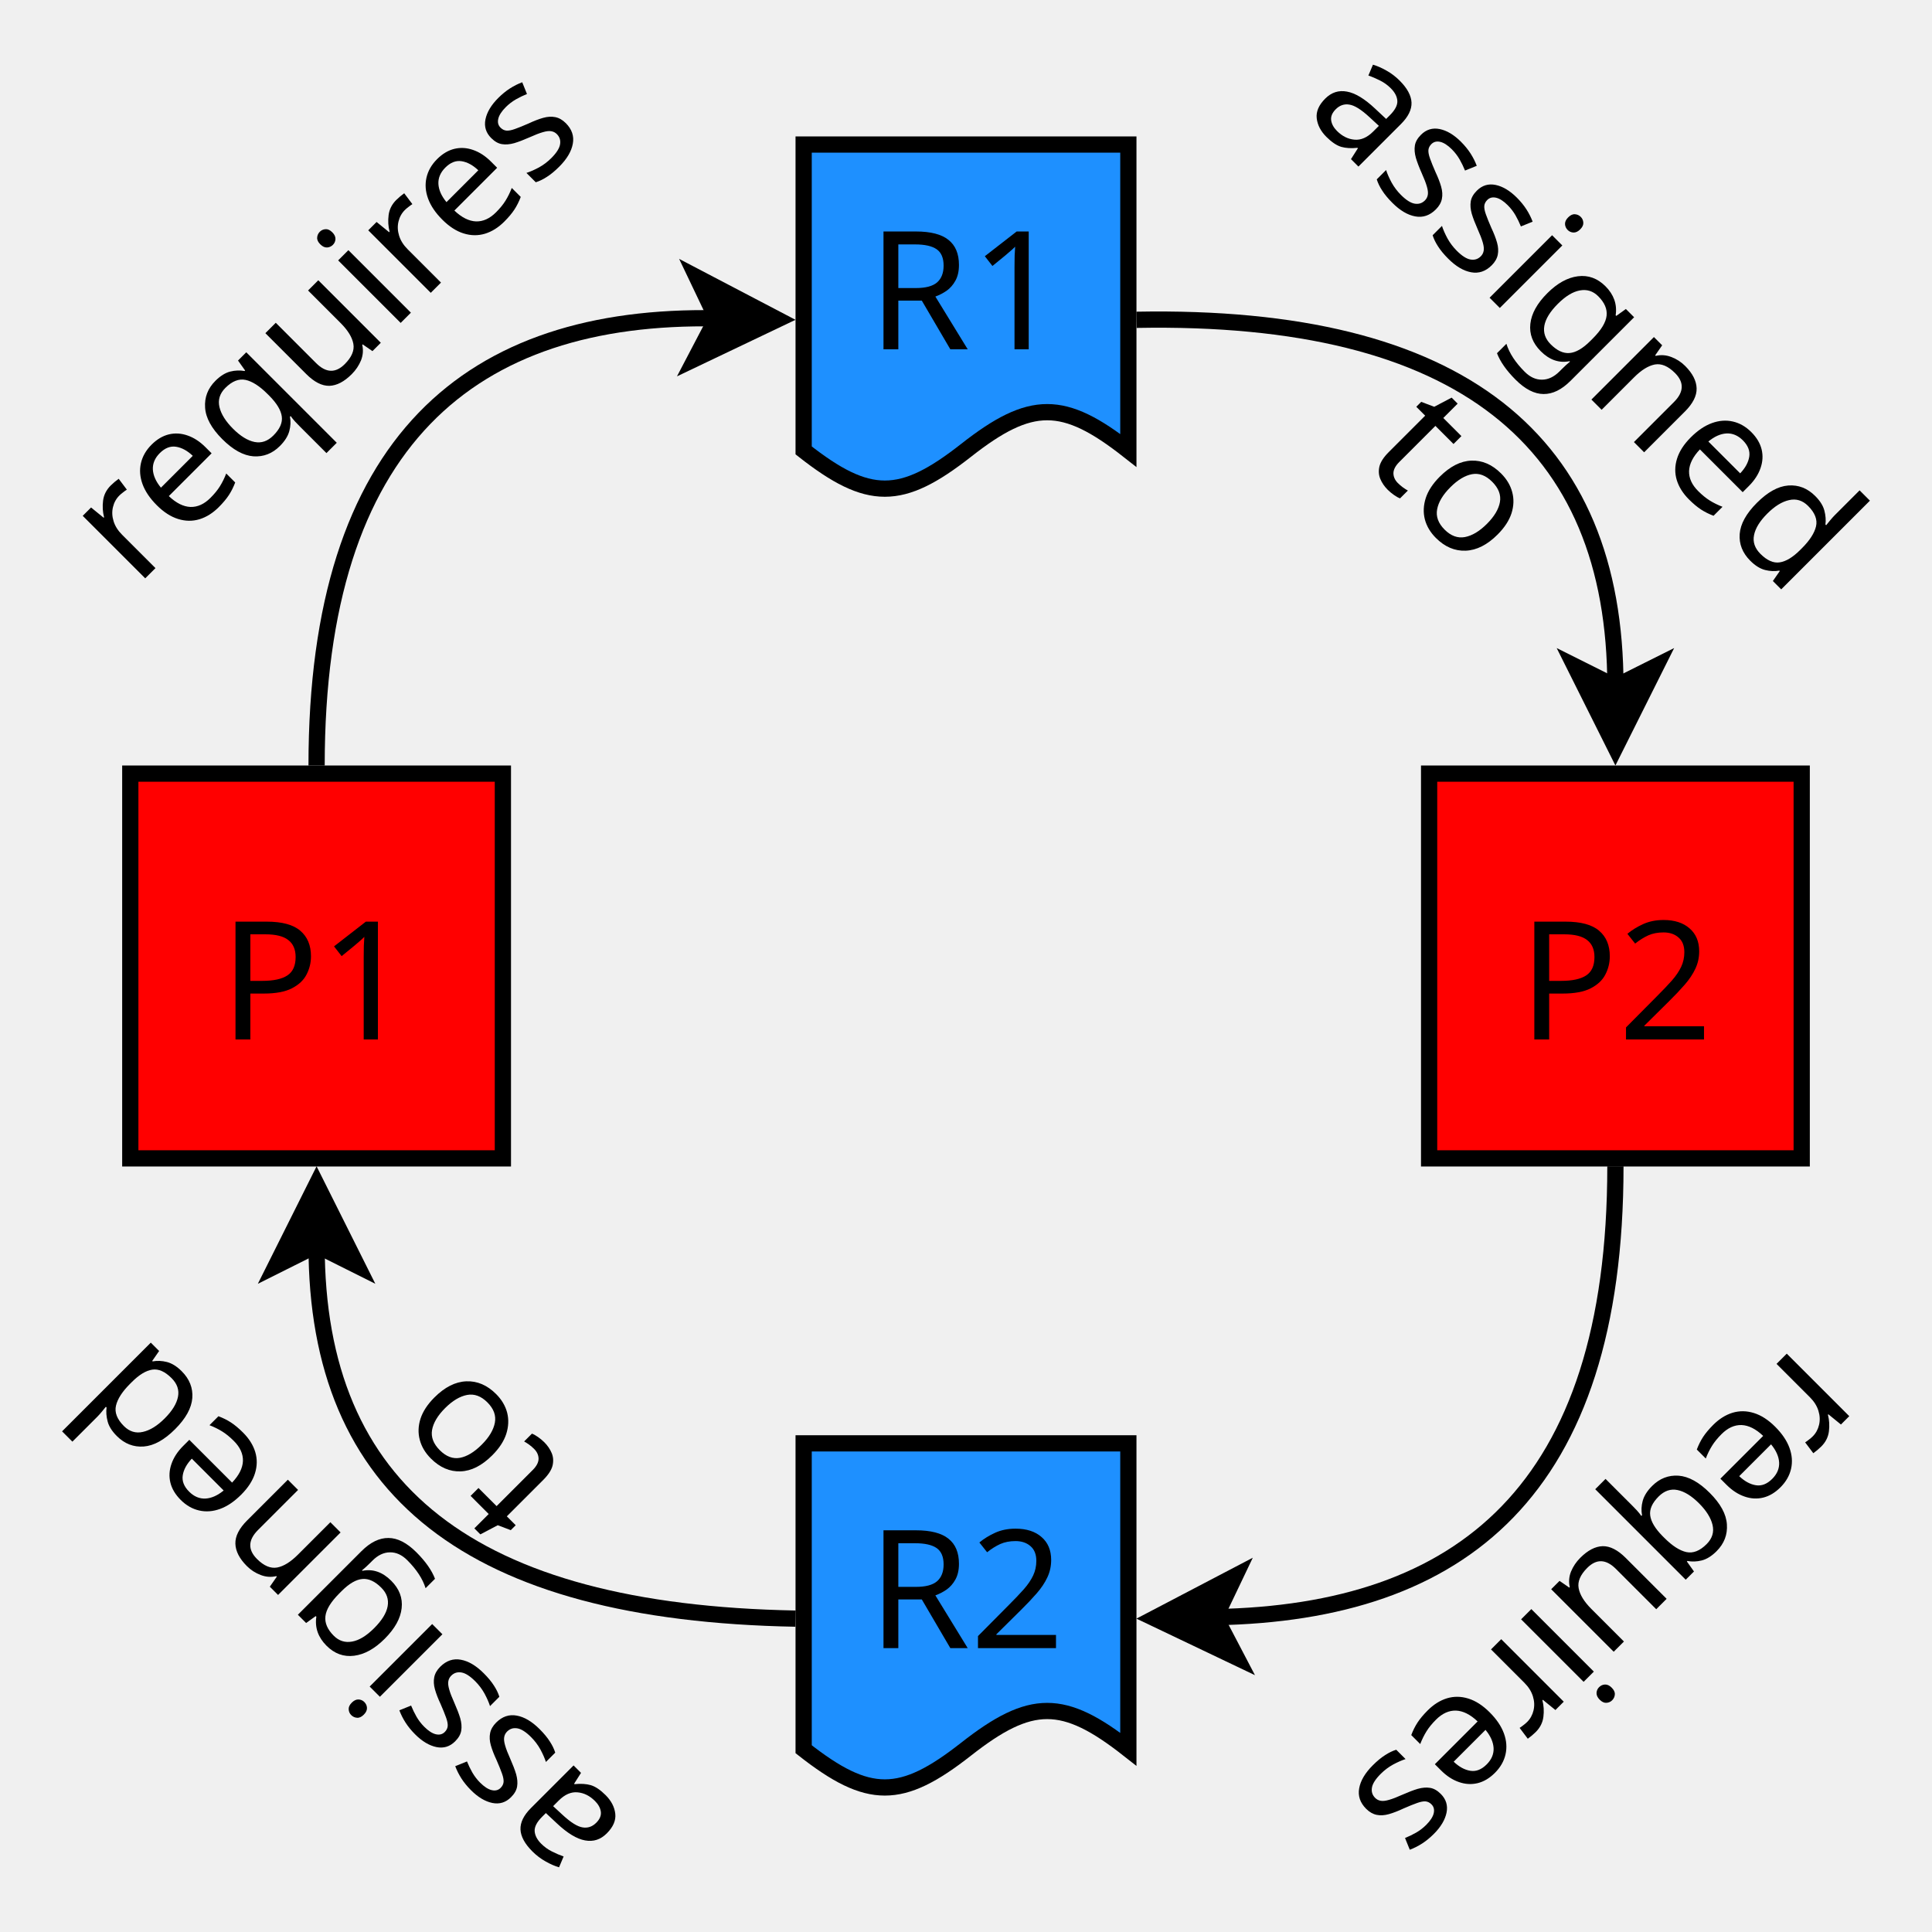
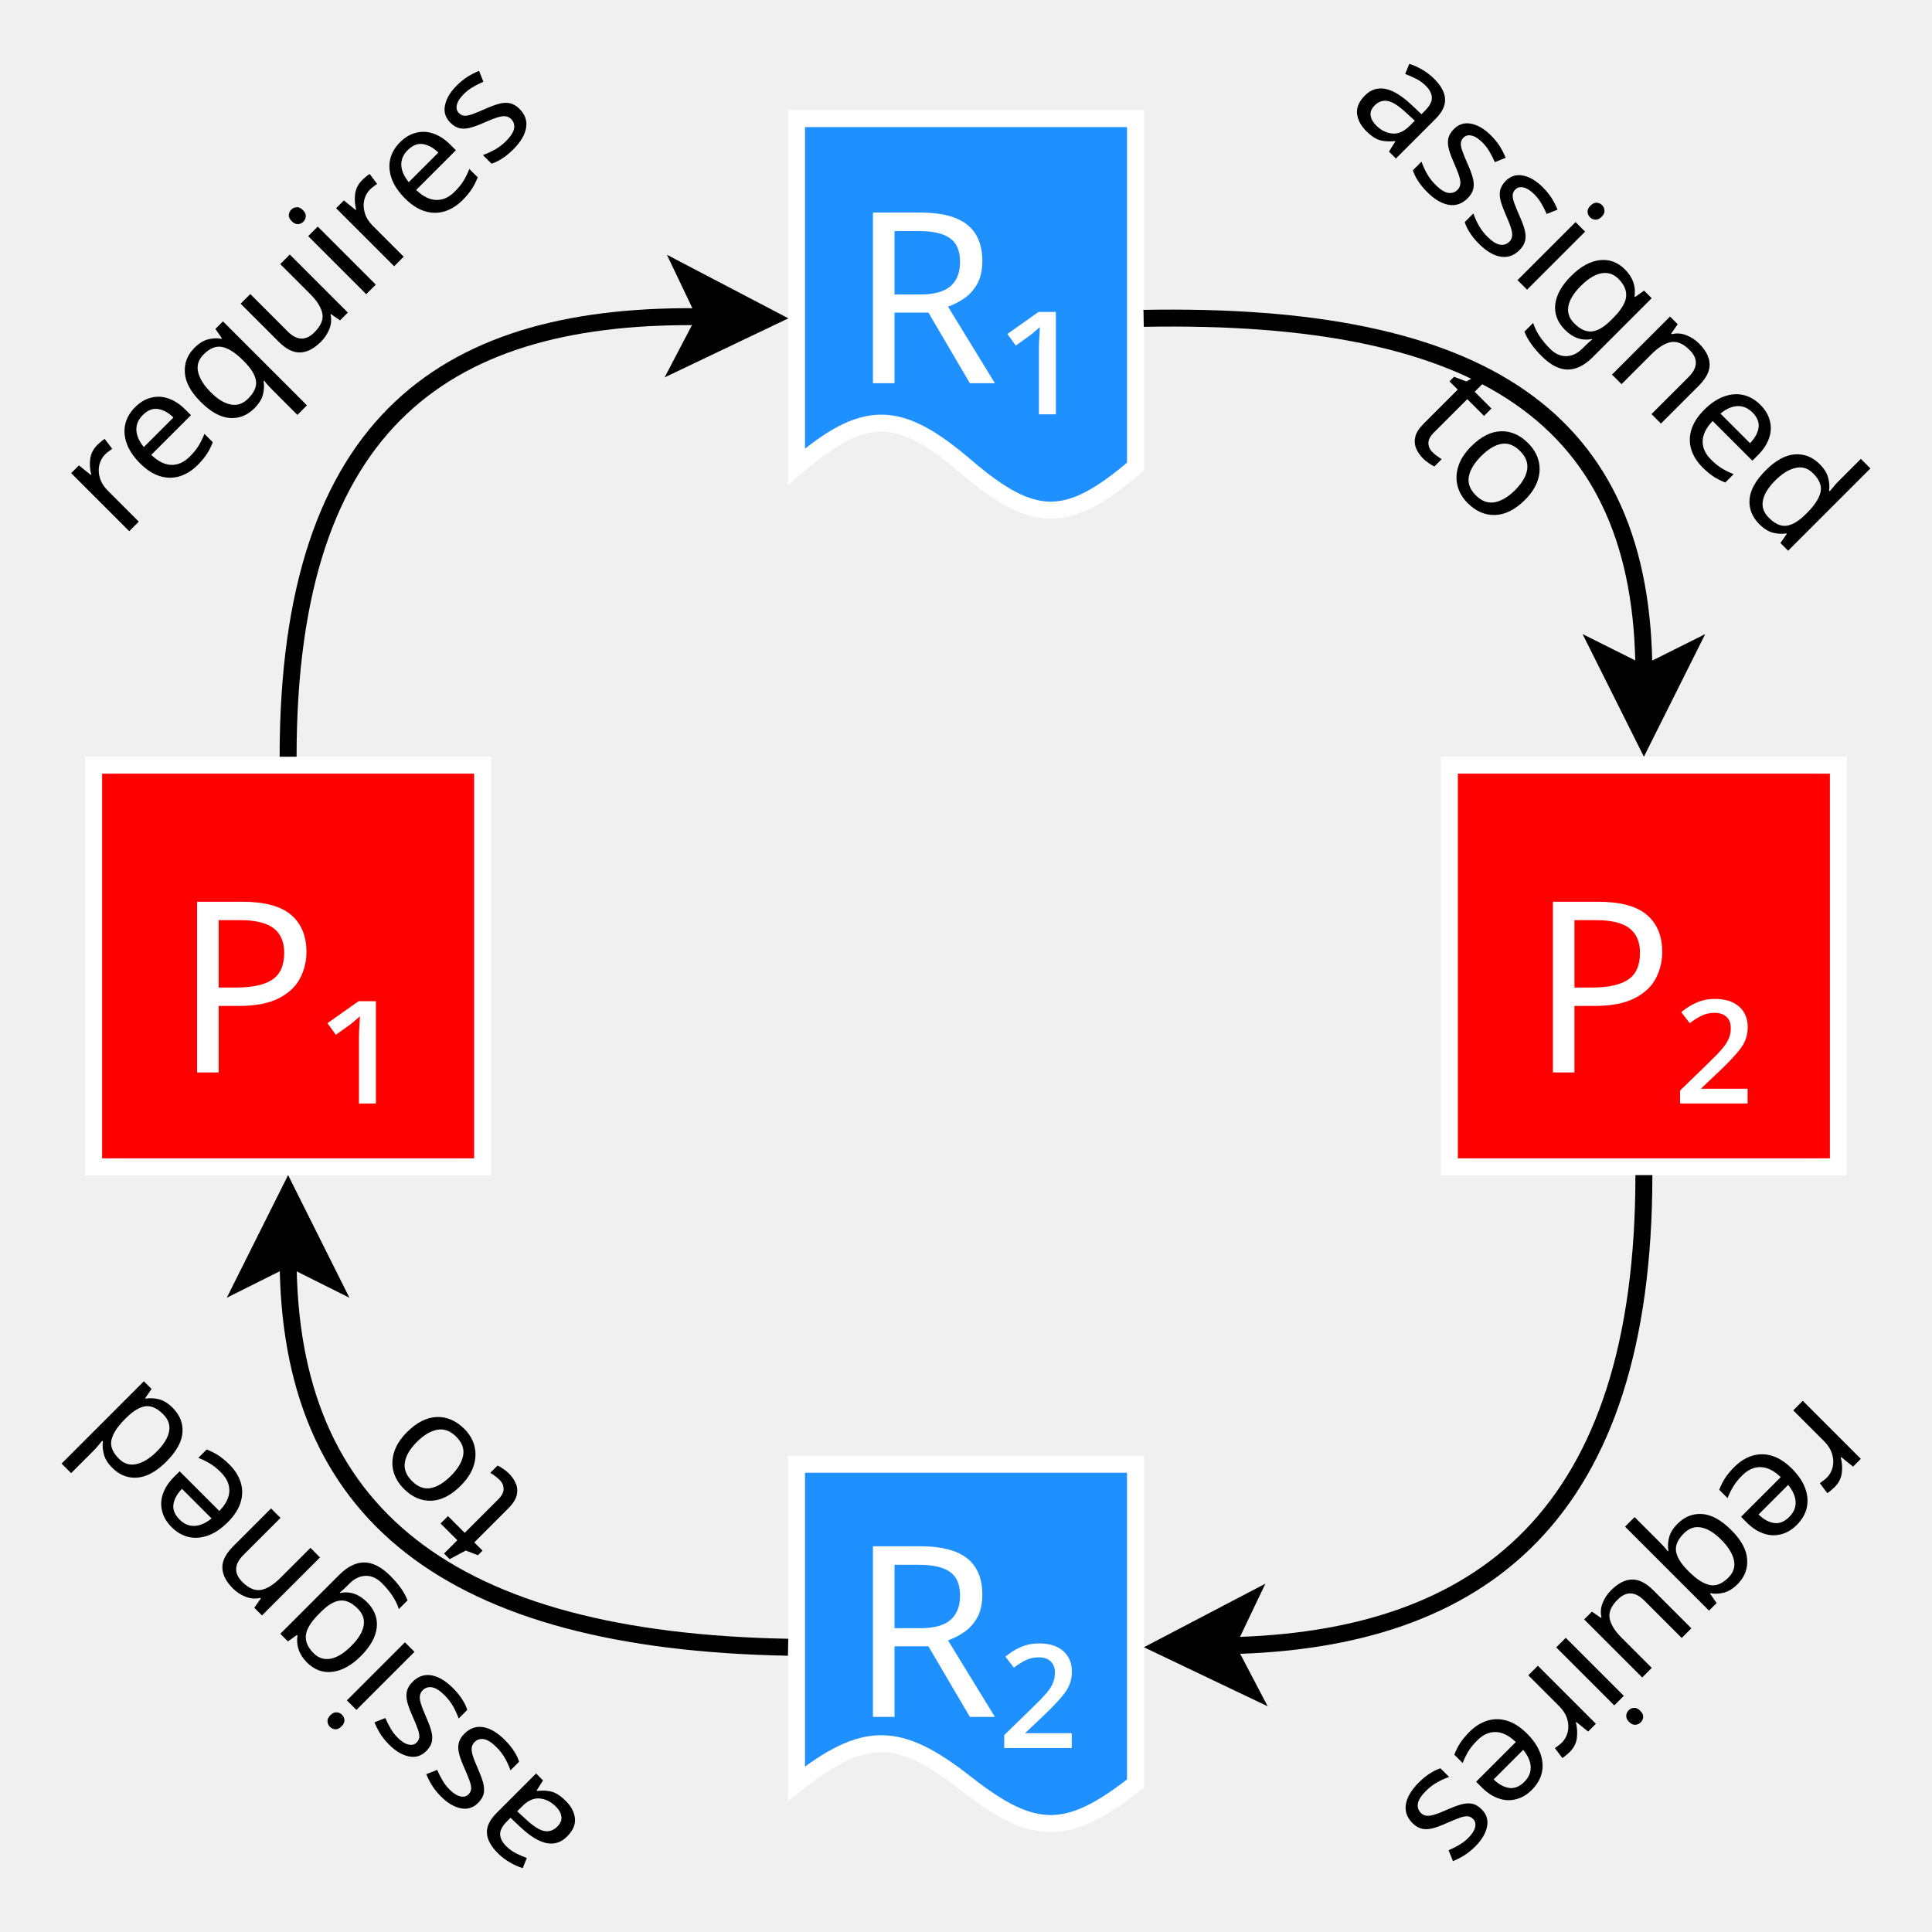
- <svg xmlns="http://www.w3.org/2000/svg" width="12cm" height="12cm" viewBox="601 221 238 238">
+ <svg xmlns="http://www.w3.org/2000/svg" width="12cm" height="12cm" viewBox="606 226 228 228">
+   <g id="Background" />
+   <g id="Background" />
  <g id="Background">
    <g>
-       <rect style="fill: #ff0000; fill-opacity: 1; stroke-opacity: 1; stroke-width: 2; stroke: #000000" x="617.05" y="316.3" width="45.9" height="47.4" rx="0" ry="0" />
-       <text font-size="20.32" style="fill: #000000; fill-opacity: 1; stroke: none;text-anchor:middle;font-family:sans-serif;font-style:normal;font-weight:normal" x="640" y="349.05">
-         <tspan x="640" y="349.05">P1</tspan>
+       <rect style="fill: #ff0000; fill-opacity: 1; stroke-opacity: 1; stroke-width: 2; stroke: #ffffff" x="617.05" y="316.3" width="45.9" height="47.4" rx="0" ry="0" />
+       <text font-size="28.222" style="fill: #ffffff; fill-opacity: 1; stroke: none;text-anchor:middle;font-family:sans-serif;font-style:normal;font-weight:normal" x="640" y="352.561">
+         <tspan x="640" y="352.561">P₁</tspan>
      </text>
    </g>
    <g>
-       <path style="fill: #1e90ff; fill-opacity: 1; stroke-opacity: 1; stroke-width: 2; stroke: #000000" fill-rule="evenodd" d="M 700 238.805 L 740,238.805 L 740,276.485 C 732,270.205 728,270.205 720,276.485 C 712,282.765 708,282.765 700,276.485 L 700,238.805z" />
-       <text font-size="20.32" style="fill: #000000; fill-opacity: 1; stroke: none;text-anchor:middle;font-family:sans-serif;font-style:normal;font-weight:normal" x="720" y="264.03">
-         <tspan x="720" y="264.03">R1</tspan>
+       <path style="fill: #1e90ff; fill-opacity: 1; stroke-opacity: 1; stroke-width: 2; stroke: #ffffff" fill-rule="evenodd" d="M 740 240 L 700,240 L 700,281.067 C 708,274.222 712,274.222 720,281.067 C 728,287.911 732,287.911 740,281.067 L 740,240z" />
+       <text font-size="28.222" style="fill: #ffffff; fill-opacity: 1; stroke: none;text-anchor:middle;font-family:sans-serif;font-style:normal;font-weight:normal" x="720" y="271.222">
+         <tspan x="720" y="271.222">R₁</tspan>
      </text>
    </g>
    <g>
-       <path style="fill: none; stroke-opacity: 1; stroke-width: 2; stroke: #000000" d="M 640 315.304 C 640,275.304 658.997,259.655 689.263,260.216" />
-       <polygon style="fill: #000000; fill-opacity: 1; stroke-opacity: 1; stroke-width: 2; stroke: #000000" fill-rule="evenodd" points="696.762,260.355 686.671,265.169 689.263,260.216 686.856,255.17 " />
+       <path style="fill: none; stroke-opacity: 1; stroke-width: 2; stroke: #000000" d="M 640 315.303 C 640,275.303 659.039,262.828 689.304,263.388" />
+       <polygon style="fill: #000000; fill-opacity: 1; stroke-opacity: 1; stroke-width: 2; stroke: #000000" fill-rule="evenodd" points="696.803,263.526 686.712,268.341 689.304,263.388 686.897,258.342 " />
    </g>
-     <text font-size="20.32" style="fill: #000000; fill-opacity: 1; stroke: none;text-anchor:middle;font-family:sans-serif;font-style:normal;font-weight:normal" transform="translate(640,260) rotate(-45) translate(-640,-260)">
-       <tspan x="640" y="267.875">requires</tspan>
+     <text font-size="18.062" style="fill: #000000; fill-opacity: 1; stroke: none;text-anchor:middle;font-family:sans-serif;font-style:normal;font-weight:normal" transform="translate(640,260) rotate(-45) translate(-640,-260)">
+       <tspan x="640" y="267.025">requires</tspan>
    </text>
    <g>
-       <rect style="fill: #ff0000; fill-opacity: 1; stroke-opacity: 1; stroke-width: 2; stroke: #000000" x="777.05" y="316.3" width="45.9" height="47.4" rx="0" ry="0" />
-       <text font-size="20.32" style="fill: #000000; fill-opacity: 1; stroke: none;text-anchor:middle;font-family:sans-serif;font-style:normal;font-weight:normal" x="800" y="349.05">
-         <tspan x="800" y="349.05">P2</tspan>
+       <rect style="fill: #ff0000; fill-opacity: 1; stroke-opacity: 1; stroke-width: 2; stroke: #ffffff" x="777.05" y="316.3" width="45.9" height="47.4" rx="0" ry="0" />
+       <text font-size="28.222" style="fill: #ffffff; fill-opacity: 1; stroke: none;text-anchor:middle;font-family:sans-serif;font-style:normal;font-weight:normal" x="800" y="352.561">
+         <tspan x="800" y="352.561">P₂</tspan>
      </text>
    </g>
    <g>
-       <path style="fill: none; stroke-opacity: 1; stroke-width: 2; stroke: #000000" d="M 741.003 260.396 C 781.003,259.655 800,275.304 800,305.568" />
-       <polygon style="fill: #000000; fill-opacity: 1; stroke-opacity: 1; stroke-width: 2; stroke: #000000" fill-rule="evenodd" points="800,313.068 795,303.068 800,305.568 805,303.068 " />
+       <path style="fill: none; stroke-opacity: 1; stroke-width: 2; stroke: #000000" d="M 740.961 263.568 C 780.961,262.828 800,275.303 800,305.567" />
+       <polygon style="fill: #000000; fill-opacity: 1; stroke-opacity: 1; stroke-width: 2; stroke: #000000" fill-rule="evenodd" points="800,313.067 795,303.067 800,305.567 805,303.067 " />
    </g>
    <g>
-       <path style="fill: #1e90ff; fill-opacity: 1; stroke-opacity: 1; stroke-width: 2; stroke: #000000" fill-rule="evenodd" d="M 700 398.805 L 740,398.805 L 740,436.485 C 732,430.205 728,430.205 720,436.485 C 712,442.765 708,442.765 700,436.485 L 700,398.805z" />
-       <text font-size="20.32" style="fill: #000000; fill-opacity: 1; stroke: none;text-anchor:middle;font-family:sans-serif;font-style:normal;font-weight:normal" x="720" y="424.03">
-         <tspan x="720" y="424.03">R2</tspan>
+       <path style="fill: #1e90ff; fill-opacity: 1; stroke-opacity: 1; stroke-width: 2; stroke: #ffffff" fill-rule="evenodd" d="M 740 398.806 L 700,398.806 L 700,436.486 C 708,430.206 712,430.206 720,436.486 C 728,442.766 732,442.766 740,436.486 L 740,398.806z" />
+       <text font-size="28.222" style="fill: #ffffff; fill-opacity: 1; stroke: none;text-anchor:middle;font-family:sans-serif;font-style:normal;font-weight:normal" x="720" y="428.617">
+         <tspan x="720" y="428.617">R₂</tspan>
      </text>
    </g>
    <g>
-       <path style="fill: none; stroke-opacity: 1; stroke-width: 2; stroke: #000000" d="M 800 364.676 C 800,404.676 780.995,419.655 750.729,420.216" />
-       <polygon style="fill: #000000; fill-opacity: 1; stroke-opacity: 1; stroke-width: 2; stroke: #000000" fill-rule="evenodd" points="743.23,420.355 753.136,415.171 750.729,420.216 753.321,425.169 " />
+       <path style="fill: none; stroke-opacity: 1; stroke-width: 2; stroke: #000000" d="M 800 364.676 C 800,404.676 780.995,419.656 750.729,420.216" />
+       <polygon style="fill: #000000; fill-opacity: 1; stroke-opacity: 1; stroke-width: 2; stroke: #000000" fill-rule="evenodd" points="743.23,420.354 753.136,415.17 750.729,420.216 753.321,425.168 " />
    </g>
    <g>
-       <path style="fill: none; stroke-opacity: 1; stroke-width: 2; stroke: #000000" d="M 699.005 420.396 C 659.005,419.655 640,404.676 640,374.412" />
+       <path style="fill: none; stroke-opacity: 1; stroke-width: 2; stroke: #000000" d="M 699.005 420.396 C 659.005,419.656 640,404.676 640,374.412" />
      <polygon style="fill: #000000; fill-opacity: 1; stroke-opacity: 1; stroke-width: 2; stroke: #000000" fill-rule="evenodd" points="640,366.912 645,376.912 640,374.412 635,376.912 " />
    </g>
-     <text font-size="20.32" style="fill: #000000; fill-opacity: 1; stroke: none;text-anchor:middle;font-family:sans-serif;font-style:normal;font-weight:normal" transform="translate(800,420) rotate(135) translate(-800,-420)">
-       <tspan x="800" y="427.875">requires</tspan>
+     <text font-size="18.062" style="fill: #000000; fill-opacity: 1; stroke: none;text-anchor:middle;font-family:sans-serif;font-style:normal;font-weight:normal" transform="translate(800,420) rotate(135) translate(-800,-420)">
+       <tspan x="800" y="427.025">requires</tspan>
    </text>
-     <text font-size="20.32" style="fill: #000000; fill-opacity: 1; stroke: none;text-anchor:middle;font-family:sans-serif;font-style:normal;font-weight:normal" transform="translate(790,270) rotate(45) translate(-790,-270)">
-       <tspan x="790" y="265.175">assigned</tspan>
-       <tspan x="790" y="290.575">to</tspan>
+     <text font-size="18.062" style="fill: #000000; fill-opacity: 1; stroke: none;text-anchor:middle;font-family:sans-serif;font-style:normal;font-weight:normal" transform="translate(790,270) rotate(45) translate(-790,-270)">
+       <tspan x="790" y="265.736">assigned</tspan>
+       <tspan x="790" y="288.314">to</tspan>
    </text>
-     <text font-size="20.32" style="fill: #000000; fill-opacity: 1; stroke: none;text-anchor:middle;font-family:sans-serif;font-style:normal;font-weight:normal" transform="translate(650,410) rotate(-135) translate(-650,-410)">
-       <tspan x="650" y="405.175">assigned</tspan>
-       <tspan x="650" y="430.575">to</tspan>
+     <text font-size="18.062" style="fill: #000000; fill-opacity: 1; stroke: none;text-anchor:middle;font-family:sans-serif;font-style:normal;font-weight:normal" transform="translate(650,410) rotate(-135) translate(-650,-410)">
+       <tspan x="650" y="405.736">assigned</tspan>
+       <tspan x="650" y="428.314">to</tspan>
    </text>
  </g>
</svg>
